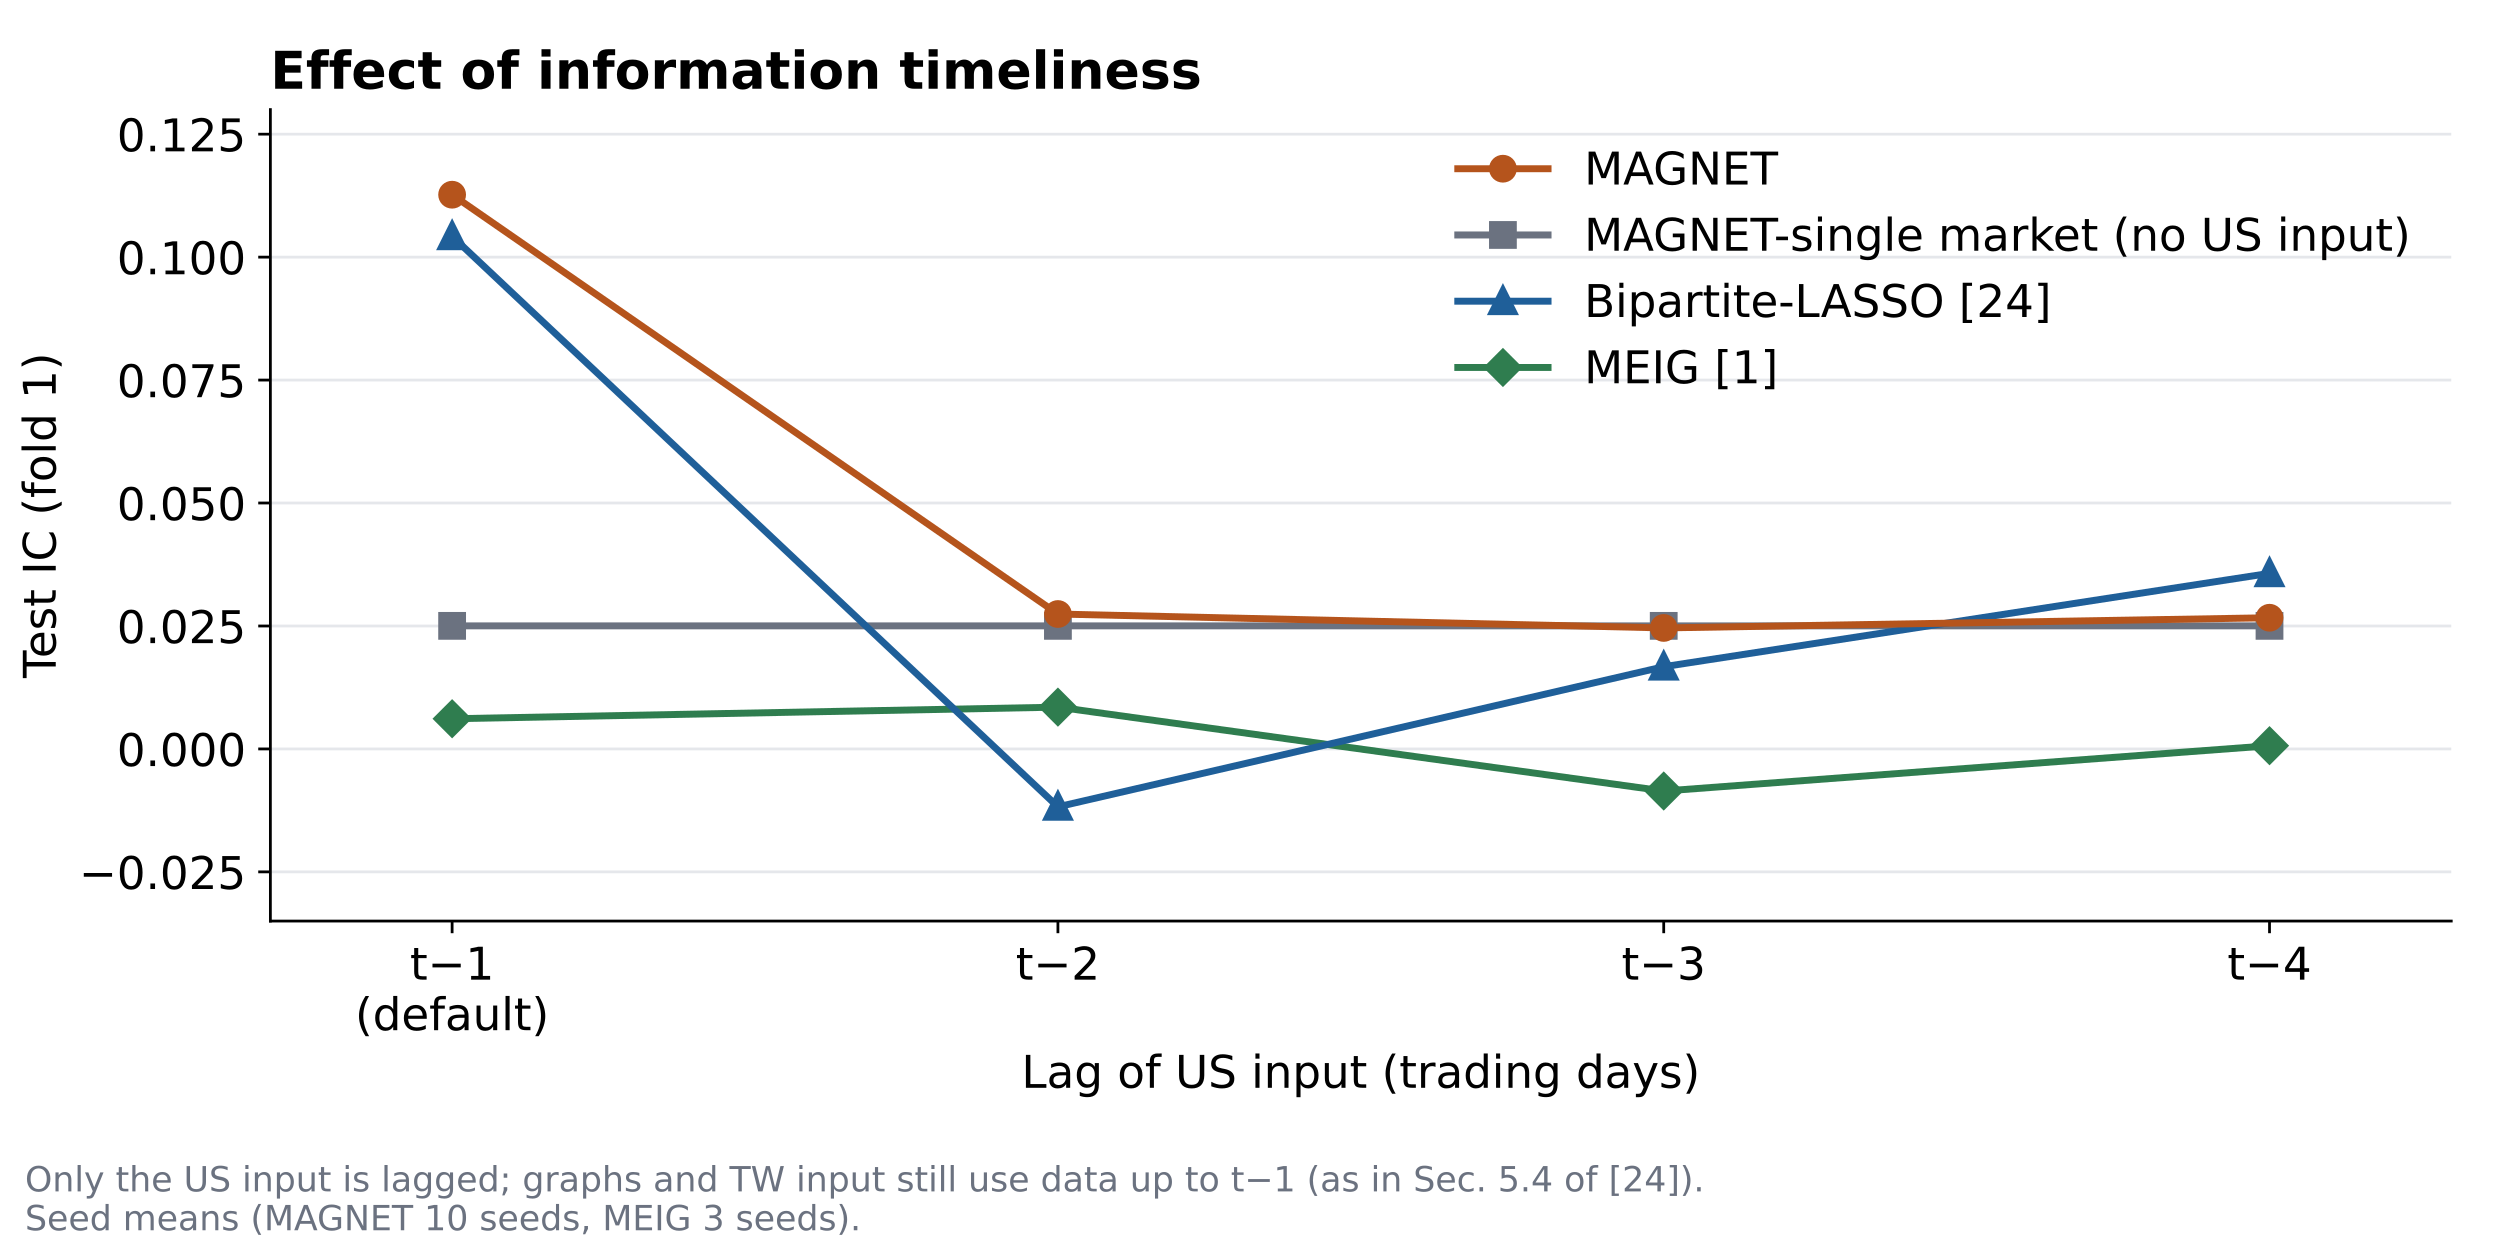
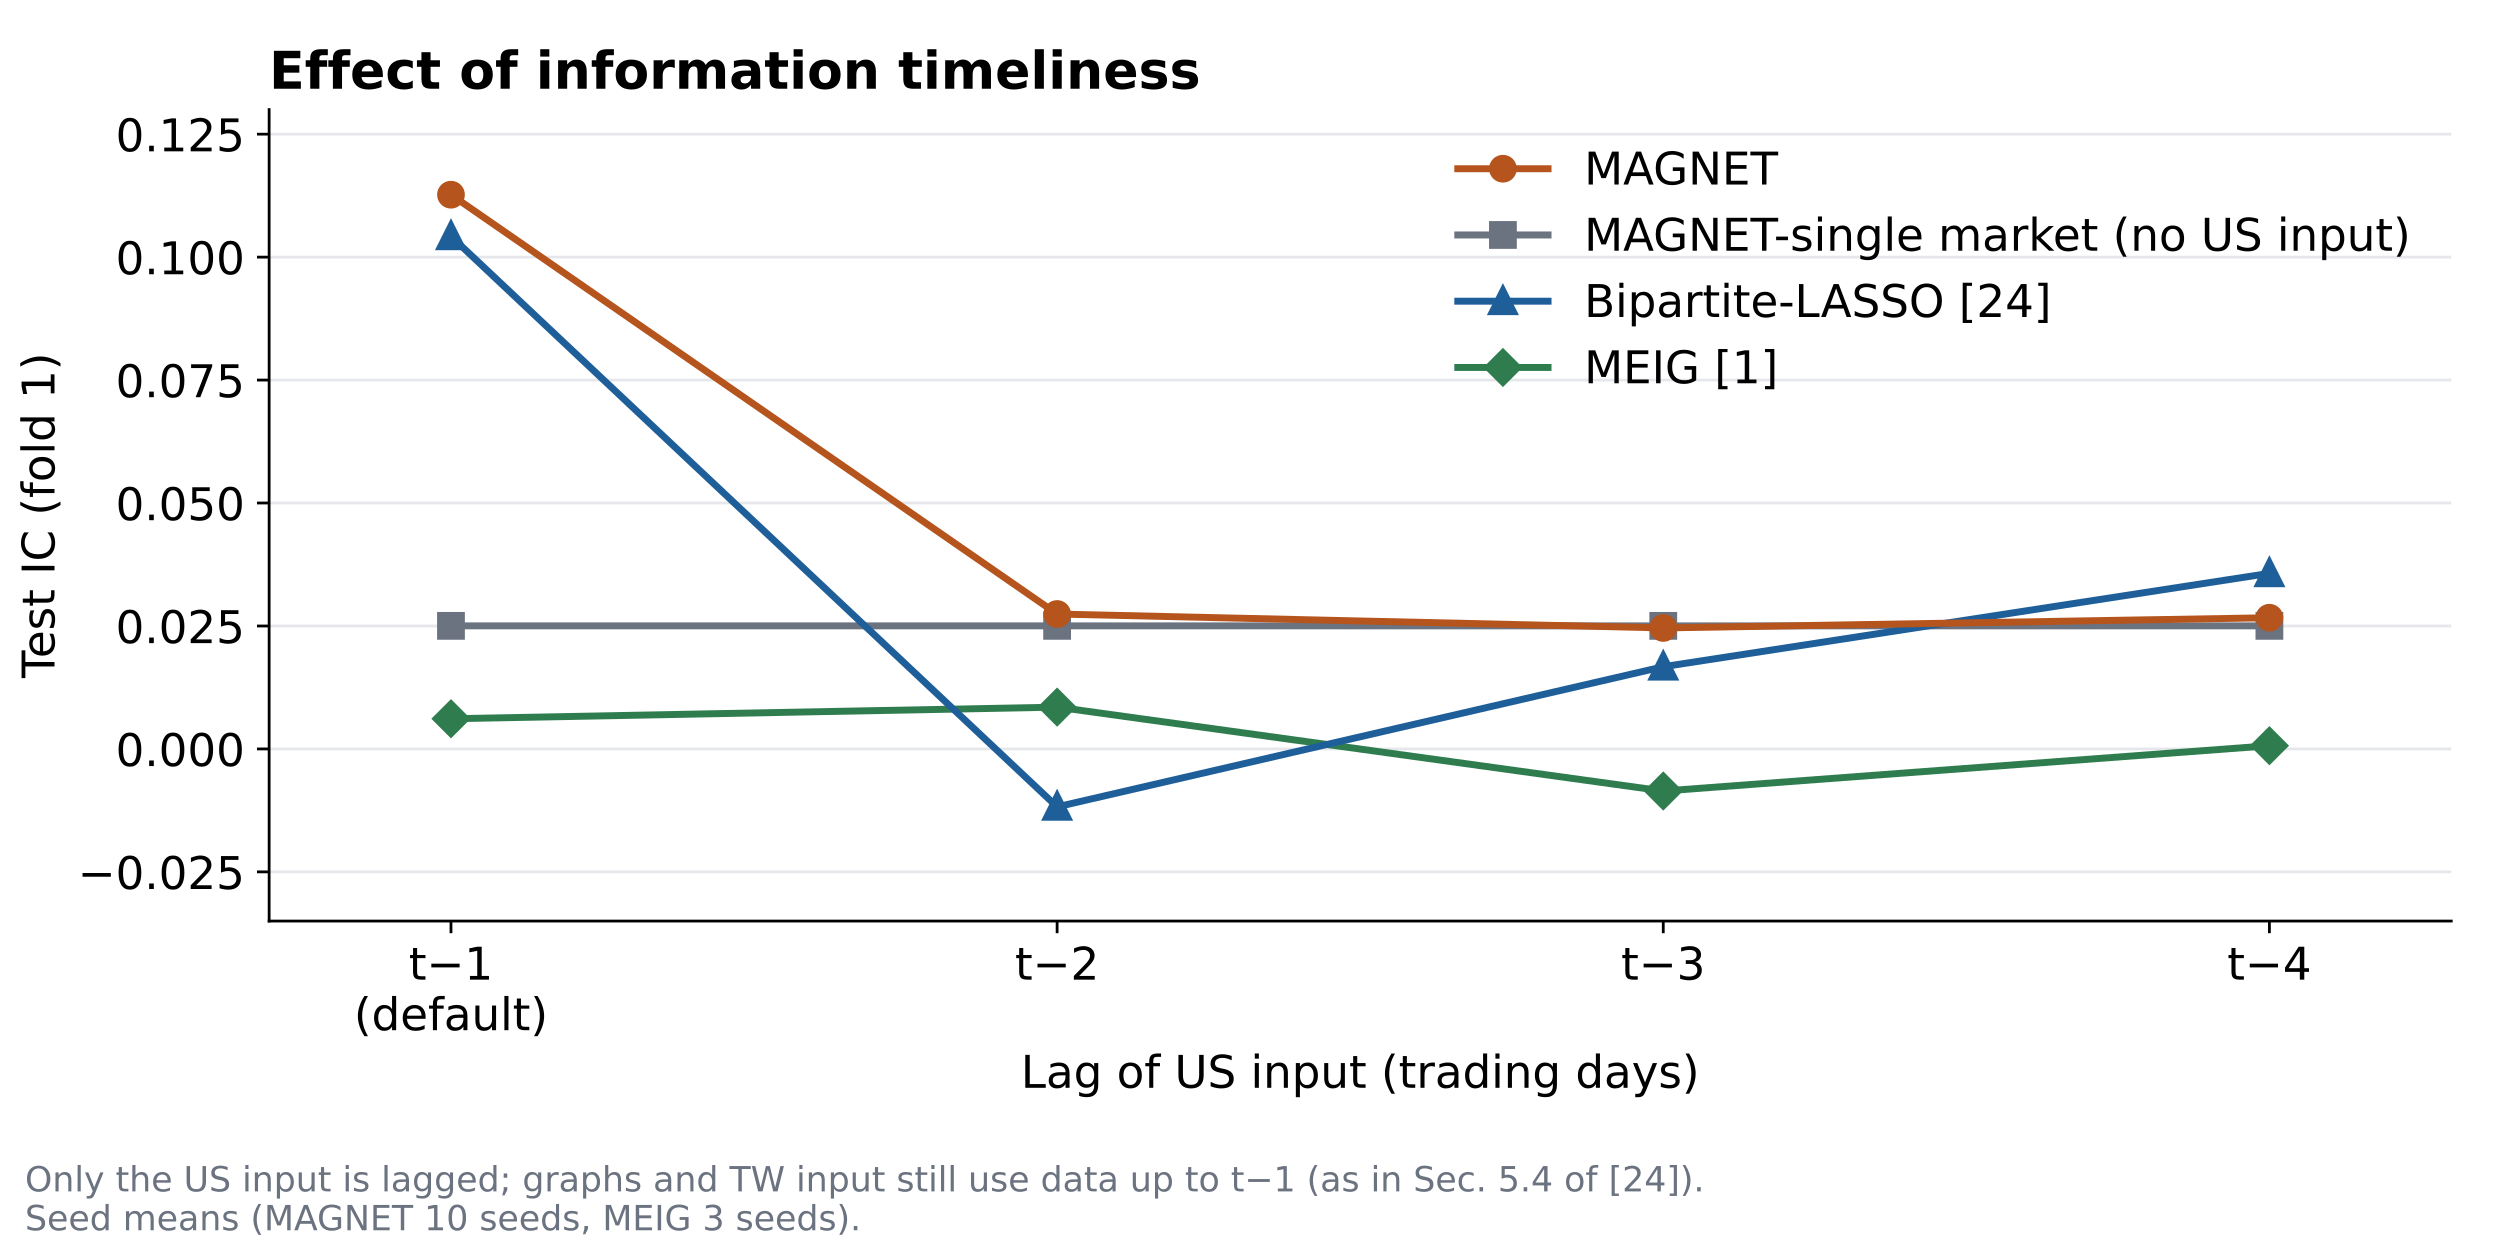
<svg xmlns="http://www.w3.org/2000/svg" xmlns:xlink="http://www.w3.org/1999/xlink" width="720pt" height="360pt" viewBox="0 0 720 360" version="1.1">
  <defs>
    <style type="text/css">*{stroke-linejoin: round; stroke-linecap: butt}</style>
  </defs>
  <g id="figure_1">
    <g id="patch_1">
      <path d="M 0 360  L 720 360  L 720 0  L 0 0  z " style="fill: #ffffff" />
    </g>
    <g id="axes_1">
      <g id="patch_2">
-         <path d="M 77.87 265.264  L 705.96 265.264  L 705.96 31.56  L 77.87 31.56  z " style="fill: #ffffff" />
+         <path d="M 77.51 265.264  L 705.96 265.264  L 705.96 31.56  L 77.51 31.56  z " style="fill: #ffffff" />
      </g>
      <g id="matplotlib.axis_1">
        <g id="xtick_1">
          <g id="line2d_1">
            <defs>
-               <path id="mc1489511c1" d="M 0 0  L 0 3.5  " style="stroke: #000000; stroke-width: 0.8" />
+               <path id="m50ebb2db4a" d="M 0 0  L 0 3.5  " style="stroke: #000000; stroke-width: 0.8" />
            </defs>
            <g>
-               <use xlink:href="#mc1489511c1" x="130.211" y="265.264" style="stroke: #000000; stroke-width: 0.8" />
+               <use xlink:href="#m50ebb2db4a" x="129.881" y="265.264" style="stroke: #000000; stroke-width: 0.8" />
            </g>
          </g>
          <g id="text_1">
-             <text style="font-size: 13px; font-family: 'DejaVu Sans'" transform="translate(118.0802 282.142)">t−1</text>
-             <text style="font-size: 13px; font-family: 'DejaVu Sans'" transform="translate(102.2679 296.6991)">(default)</text>
+             <text style="font-size: 13px; font-family: 'DejaVu Sans'" transform="translate(117.7502 282.142)">t−1</text>
+             <text style="font-size: 13px; font-family: 'DejaVu Sans'" transform="translate(101.9379 296.6991)">(default)</text>
          </g>
        </g>
        <g id="xtick_2">
          <g id="line2d_2">
            <g>
-               <use xlink:href="#mc1489511c1" x="304.68" y="265.264" style="stroke: #000000; stroke-width: 0.8" />
+               <use xlink:href="#m50ebb2db4a" x="304.45" y="265.264" style="stroke: #000000; stroke-width: 0.8" />
            </g>
          </g>
          <g id="text_2">
-             <text style="font-size: 13px; font-family: 'DejaVu Sans'; text-anchor: middle" x="304.68" y="282.142" transform="rotate(-0 304.6803 282.142)">t−2</text>
+             <text style="font-size: 13px; font-family: 'DejaVu Sans'; text-anchor: middle" x="304.45" y="282.142" transform="rotate(-0 304.4503 282.142)">t−2</text>
          </g>
        </g>
        <g id="xtick_3">
          <g id="line2d_3">
            <g>
-               <use xlink:href="#mc1489511c1" x="479.15" y="265.264" style="stroke: #000000; stroke-width: 0.8" />
+               <use xlink:href="#m50ebb2db4a" x="479.02" y="265.264" style="stroke: #000000; stroke-width: 0.8" />
            </g>
          </g>
          <g id="text_3">
-             <text style="font-size: 13px; font-family: 'DejaVu Sans'; text-anchor: middle" x="479.15" y="282.142" transform="rotate(-0 479.1497 282.142)">t−3</text>
+             <text style="font-size: 13px; font-family: 'DejaVu Sans'; text-anchor: middle" x="479.02" y="282.142" transform="rotate(-0 479.0197 282.142)">t−3</text>
          </g>
        </g>
        <g id="xtick_4">
          <g id="line2d_4">
            <g>
-               <use xlink:href="#mc1489511c1" x="653.619" y="265.264" style="stroke: #000000; stroke-width: 0.8" />
+               <use xlink:href="#m50ebb2db4a" x="653.589" y="265.264" style="stroke: #000000; stroke-width: 0.8" />
            </g>
          </g>
          <g id="text_4">
-             <text style="font-size: 13px; font-family: 'DejaVu Sans'; text-anchor: middle" x="653.619" y="282.142" transform="rotate(-0 653.6192 282.142)">t−4</text>
+             <text style="font-size: 13px; font-family: 'DejaVu Sans'; text-anchor: middle" x="653.589" y="282.142" transform="rotate(-0 653.5892 282.142)">t−4</text>
          </g>
        </g>
        <g id="text_5">
-           <text style="font-size: 13px; font-family: 'DejaVu Sans'; text-anchor: middle" x="391.915" y="313.281" transform="rotate(-0 391.915 313.2807)">Lag of US input (trading days)</text>
+           <text style="font-size: 13px; font-family: 'DejaVu Sans'; text-anchor: middle" x="391.735" y="313.281" transform="rotate(-0 391.735 313.2807)">Lag of US input (trading days)</text>
        </g>
      </g>
      <g id="matplotlib.axis_2">
        <g id="ytick_1">
          <g id="line2d_5">
-             <path d="M 77.87 251.1  L 705.96 251.1  " clip-path="url(#pfa7baa944f)" style="fill: none; stroke: #e5e7eb; stroke-width: 0.8; stroke-linecap: square" />
+             <path d="M 77.51 251.1  L 705.96 251.1  " clip-path="url(#p68382a0ff6)" style="fill: none; stroke: #e5e7eb; stroke-width: 0.8; stroke-linecap: square" />
          </g>
          <g id="line2d_6">
            <defs>
-               <path id="macea631ed1" d="M 0 0  L -3.5 0  " style="stroke: #000000; stroke-width: 0.8" />
+               <path id="m7479c6935c" d="M 0 0  L -3.5 0  " style="stroke: #000000; stroke-width: 0.8" />
            </defs>
            <g>
-               <use xlink:href="#macea631ed1" x="77.87" y="251.1" style="stroke: #000000; stroke-width: 0.8" />
+               <use xlink:href="#m7479c6935c" x="77.51" y="251.1" style="stroke: #000000; stroke-width: 0.8" />
            </g>
          </g>
          <g id="text_6">
-             <text style="font-size: 13px; font-family: 'DejaVu Sans'; text-anchor: end" x="70.87" y="256.039" transform="rotate(-0 70.87 256.0391)">−0.025</text>
+             <text style="font-size: 13px; font-family: 'DejaVu Sans'; text-anchor: end" x="70.51" y="256.039" transform="rotate(-0 70.51 256.0391)">−0.025</text>
          </g>
        </g>
        <g id="ytick_2">
          <g id="line2d_7">
-             <path d="M 77.87 215.69  L 705.96 215.69  " clip-path="url(#pfa7baa944f)" style="fill: none; stroke: #e5e7eb; stroke-width: 0.8; stroke-linecap: square" />
+             <path d="M 77.51 215.69  L 705.96 215.69  " clip-path="url(#p68382a0ff6)" style="fill: none; stroke: #e5e7eb; stroke-width: 0.8; stroke-linecap: square" />
          </g>
          <g id="line2d_8">
            <g>
-               <use xlink:href="#macea631ed1" x="77.87" y="215.69" style="stroke: #000000; stroke-width: 0.8" />
+               <use xlink:href="#m7479c6935c" x="77.51" y="215.69" style="stroke: #000000; stroke-width: 0.8" />
            </g>
          </g>
          <g id="text_7">
-             <text style="font-size: 13px; font-family: 'DejaVu Sans'; text-anchor: end" x="70.87" y="220.629" transform="rotate(-0 70.87 220.6294)">0.000</text>
+             <text style="font-size: 13px; font-family: 'DejaVu Sans'; text-anchor: end" x="70.51" y="220.629" transform="rotate(-0 70.51 220.6294)">0.000</text>
          </g>
        </g>
        <g id="ytick_3">
          <g id="line2d_9">
-             <path d="M 77.87 180.281  L 705.96 180.281  " clip-path="url(#pfa7baa944f)" style="fill: none; stroke: #e5e7eb; stroke-width: 0.8; stroke-linecap: square" />
+             <path d="M 77.51 180.281  L 705.96 180.281  " clip-path="url(#p68382a0ff6)" style="fill: none; stroke: #e5e7eb; stroke-width: 0.8; stroke-linecap: square" />
          </g>
          <g id="line2d_10">
            <g>
-               <use xlink:href="#macea631ed1" x="77.87" y="180.281" style="stroke: #000000; stroke-width: 0.8" />
+               <use xlink:href="#m7479c6935c" x="77.51" y="180.281" style="stroke: #000000; stroke-width: 0.8" />
            </g>
          </g>
          <g id="text_8">
-             <text style="font-size: 13px; font-family: 'DejaVu Sans'; text-anchor: end" x="70.87" y="185.22" transform="rotate(-0 70.87 185.2197)">0.025</text>
+             <text style="font-size: 13px; font-family: 'DejaVu Sans'; text-anchor: end" x="70.51" y="185.22" transform="rotate(-0 70.51 185.2197)">0.025</text>
          </g>
        </g>
        <g id="ytick_4">
          <g id="line2d_11">
-             <path d="M 77.87 144.871  L 705.96 144.871  " clip-path="url(#pfa7baa944f)" style="fill: none; stroke: #e5e7eb; stroke-width: 0.8; stroke-linecap: square" />
+             <path d="M 77.51 144.871  L 705.96 144.871  " clip-path="url(#p68382a0ff6)" style="fill: none; stroke: #e5e7eb; stroke-width: 0.8; stroke-linecap: square" />
          </g>
          <g id="line2d_12">
            <g>
-               <use xlink:href="#macea631ed1" x="77.87" y="144.871" style="stroke: #000000; stroke-width: 0.8" />
+               <use xlink:href="#m7479c6935c" x="77.51" y="144.871" style="stroke: #000000; stroke-width: 0.8" />
            </g>
          </g>
          <g id="text_9">
-             <text style="font-size: 13px; font-family: 'DejaVu Sans'; text-anchor: end" x="70.87" y="149.81" transform="rotate(-0 70.87 149.81)">0.050</text>
+             <text style="font-size: 13px; font-family: 'DejaVu Sans'; text-anchor: end" x="70.51" y="149.81" transform="rotate(-0 70.51 149.81)">0.050</text>
          </g>
        </g>
        <g id="ytick_5">
          <g id="line2d_13">
-             <path d="M 77.87 109.461  L 705.96 109.461  " clip-path="url(#pfa7baa944f)" style="fill: none; stroke: #e5e7eb; stroke-width: 0.8; stroke-linecap: square" />
+             <path d="M 77.51 109.461  L 705.96 109.461  " clip-path="url(#p68382a0ff6)" style="fill: none; stroke: #e5e7eb; stroke-width: 0.8; stroke-linecap: square" />
          </g>
          <g id="line2d_14">
            <g>
-               <use xlink:href="#macea631ed1" x="77.87" y="109.461" style="stroke: #000000; stroke-width: 0.8" />
+               <use xlink:href="#m7479c6935c" x="77.51" y="109.461" style="stroke: #000000; stroke-width: 0.8" />
            </g>
          </g>
          <g id="text_10">
-             <text style="font-size: 13px; font-family: 'DejaVu Sans'; text-anchor: end" x="70.87" y="114.4" transform="rotate(-0 70.87 114.4003)">0.075</text>
+             <text style="font-size: 13px; font-family: 'DejaVu Sans'; text-anchor: end" x="70.51" y="114.4" transform="rotate(-0 70.51 114.4003)">0.075</text>
          </g>
        </g>
        <g id="ytick_6">
          <g id="line2d_15">
-             <path d="M 77.87 74.052  L 705.96 74.052  " clip-path="url(#pfa7baa944f)" style="fill: none; stroke: #e5e7eb; stroke-width: 0.8; stroke-linecap: square" />
+             <path d="M 77.51 74.052  L 705.96 74.052  " clip-path="url(#p68382a0ff6)" style="fill: none; stroke: #e5e7eb; stroke-width: 0.8; stroke-linecap: square" />
          </g>
          <g id="line2d_16">
            <g>
-               <use xlink:href="#macea631ed1" x="77.87" y="74.052" style="stroke: #000000; stroke-width: 0.8" />
+               <use xlink:href="#m7479c6935c" x="77.51" y="74.052" style="stroke: #000000; stroke-width: 0.8" />
            </g>
          </g>
          <g id="text_11">
-             <text style="font-size: 13px; font-family: 'DejaVu Sans'; text-anchor: end" x="70.87" y="78.991" transform="rotate(-0 70.87 78.99062)">0.100</text>
+             <text style="font-size: 13px; font-family: 'DejaVu Sans'; text-anchor: end" x="70.51" y="78.991" transform="rotate(-0 70.51 78.99062)">0.100</text>
          </g>
        </g>
        <g id="ytick_7">
          <g id="line2d_17">
-             <path d="M 77.87 38.642  L 705.96 38.642  " clip-path="url(#pfa7baa944f)" style="fill: none; stroke: #e5e7eb; stroke-width: 0.8; stroke-linecap: square" />
+             <path d="M 77.51 38.642  L 705.96 38.642  " clip-path="url(#p68382a0ff6)" style="fill: none; stroke: #e5e7eb; stroke-width: 0.8; stroke-linecap: square" />
          </g>
          <g id="line2d_18">
            <g>
-               <use xlink:href="#macea631ed1" x="77.87" y="38.642" style="stroke: #000000; stroke-width: 0.8" />
+               <use xlink:href="#m7479c6935c" x="77.51" y="38.642" style="stroke: #000000; stroke-width: 0.8" />
            </g>
          </g>
          <g id="text_12">
-             <text style="font-size: 13px; font-family: 'DejaVu Sans'; text-anchor: end" x="70.87" y="43.581" transform="rotate(-0 70.87 43.58092)">0.125</text>
+             <text style="font-size: 13px; font-family: 'DejaVu Sans'; text-anchor: end" x="70.51" y="43.581" transform="rotate(-0 70.51 43.58092)">0.125</text>
          </g>
        </g>
        <g id="text_13">
-           <text style="font-size: 13px; font-family: 'DejaVu Sans'; text-anchor: middle" x="16.056" y="148.412" transform="rotate(-90 16.05625 148.412)">Test IC (fold 1)</text>
+           <text style="font-size: 13px; font-family: 'DejaVu Sans'; text-anchor: middle" x="15.696" y="148.412" transform="rotate(-90 15.69625 148.412)">Test IC (fold 1)</text>
        </g>
      </g>
      <g id="line2d_19">
-         <path d="M 130.211 180.247  L 304.68 180.247  L 479.15 180.247  L 653.619 180.247  " clip-path="url(#pfa7baa944f)" style="fill: none; stroke: #6b7280; stroke-width: 2; stroke-linecap: square" />
-         <defs>
-           <path id="mc9e5d0f7e5" d="M -3 3  L 3 3  L 3 -3  L -3 -3  z " style="stroke: #6b7280; stroke-width: 2; stroke-linejoin: miter" />
-         </defs>
-         <g clip-path="url(#pfa7baa944f)">
-           <use xlink:href="#mc9e5d0f7e5" x="130.211" y="180.247" style="fill: #6b7280; stroke: #6b7280; stroke-width: 2; stroke-linejoin: miter" />
-           <use xlink:href="#mc9e5d0f7e5" x="304.68" y="180.247" style="fill: #6b7280; stroke: #6b7280; stroke-width: 2; stroke-linejoin: miter" />
-           <use xlink:href="#mc9e5d0f7e5" x="479.15" y="180.247" style="fill: #6b7280; stroke: #6b7280; stroke-width: 2; stroke-linejoin: miter" />
-           <use xlink:href="#mc9e5d0f7e5" x="653.619" y="180.247" style="fill: #6b7280; stroke: #6b7280; stroke-width: 2; stroke-linejoin: miter" />
+         <path d="M 129.881 180.247  L 304.45 180.247  L 479.02 180.247  L 653.589 180.247  " clip-path="url(#p68382a0ff6)" style="fill: none; stroke: #6b7280; stroke-width: 2; stroke-linecap: square" />
+         <defs>
+           <path id="m5bfbae07f7" d="M -3 3  L 3 3  L 3 -3  L -3 -3  z " style="stroke: #6b7280; stroke-width: 2; stroke-linejoin: miter" />
+         </defs>
+         <g clip-path="url(#p68382a0ff6)">
+           <use xlink:href="#m5bfbae07f7" x="129.881" y="180.247" style="fill: #6b7280; stroke: #6b7280; stroke-width: 2; stroke-linejoin: miter" />
+           <use xlink:href="#m5bfbae07f7" x="304.45" y="180.247" style="fill: #6b7280; stroke: #6b7280; stroke-width: 2; stroke-linejoin: miter" />
+           <use xlink:href="#m5bfbae07f7" x="479.02" y="180.247" style="fill: #6b7280; stroke: #6b7280; stroke-width: 2; stroke-linejoin: miter" />
+           <use xlink:href="#m5bfbae07f7" x="653.589" y="180.247" style="fill: #6b7280; stroke: #6b7280; stroke-width: 2; stroke-linejoin: miter" />
        </g>
      </g>
      <g id="patch_3">
-         <path d="M 77.87 265.264  L 77.87 31.56  " style="fill: none; stroke: #000000; stroke-width: 0.8; stroke-linejoin: miter; stroke-linecap: square" />
+         <path d="M 77.51 265.264  L 77.51 31.56  " style="fill: none; stroke: #000000; stroke-width: 0.8; stroke-linejoin: miter; stroke-linecap: square" />
      </g>
      <g id="patch_4">
-         <path d="M 77.87 265.264  L 705.96 265.264  " style="fill: none; stroke: #000000; stroke-width: 0.8; stroke-linejoin: miter; stroke-linecap: square" />
+         <path d="M 77.51 265.264  L 705.96 265.264  " style="fill: none; stroke: #000000; stroke-width: 0.8; stroke-linejoin: miter; stroke-linecap: square" />
      </g>
      <g id="line2d_20">
-         <path d="M 130.211 206.998  L 304.68 203.651  L 479.15 227.812  L 653.619 214.76  " clip-path="url(#pfa7baa944f)" style="fill: none; stroke: #2f7d4f; stroke-width: 2; stroke-linecap: square" />
-         <defs>
-           <path id="m229d347333" d="M -0 4.243  L 4.243 0  L 0 -4.243  L -4.243 -0  z " style="stroke: #2f7d4f; stroke-width: 2; stroke-linejoin: miter" />
-         </defs>
-         <g clip-path="url(#pfa7baa944f)">
-           <use xlink:href="#m229d347333" x="130.211" y="206.998" style="fill: #2f7d4f; stroke: #2f7d4f; stroke-width: 2; stroke-linejoin: miter" />
-           <use xlink:href="#m229d347333" x="304.68" y="203.651" style="fill: #2f7d4f; stroke: #2f7d4f; stroke-width: 2; stroke-linejoin: miter" />
-           <use xlink:href="#m229d347333" x="479.15" y="227.812" style="fill: #2f7d4f; stroke: #2f7d4f; stroke-width: 2; stroke-linejoin: miter" />
-           <use xlink:href="#m229d347333" x="653.619" y="214.76" style="fill: #2f7d4f; stroke: #2f7d4f; stroke-width: 2; stroke-linejoin: miter" />
+         <path d="M 129.881 206.998  L 304.45 203.651  L 479.02 227.812  L 653.589 214.76  " clip-path="url(#p68382a0ff6)" style="fill: none; stroke: #2f7d4f; stroke-width: 2; stroke-linecap: square" />
+         <defs>
+           <path id="m63bd809eed" d="M -0 4.243  L 4.243 0  L 0 -4.243  L -4.243 -0  z " style="stroke: #2f7d4f; stroke-width: 2; stroke-linejoin: miter" />
+         </defs>
+         <g clip-path="url(#p68382a0ff6)">
+           <use xlink:href="#m63bd809eed" x="129.881" y="206.998" style="fill: #2f7d4f; stroke: #2f7d4f; stroke-width: 2; stroke-linejoin: miter" />
+           <use xlink:href="#m63bd809eed" x="304.45" y="203.651" style="fill: #2f7d4f; stroke: #2f7d4f; stroke-width: 2; stroke-linejoin: miter" />
+           <use xlink:href="#m63bd809eed" x="479.02" y="227.812" style="fill: #2f7d4f; stroke: #2f7d4f; stroke-width: 2; stroke-linejoin: miter" />
+           <use xlink:href="#m63bd809eed" x="653.589" y="214.76" style="fill: #2f7d4f; stroke: #2f7d4f; stroke-width: 2; stroke-linejoin: miter" />
        </g>
      </g>
      <g id="text_14">
-         <text style="font-weight: 700; font-size: 15px; font-family: 'DejaVu Sans'; text-anchor: start" x="77.87" y="25.56" transform="rotate(-0 77.87 25.56)">Effect of information timeliness</text>
+         <text style="font-weight: 700; font-size: 15px; font-family: 'DejaVu Sans'; text-anchor: start" x="77.51" y="25.56" transform="rotate(-0 77.51 25.56)">Effect of information timeliness</text>
      </g>
      <g id="line2d_21">
-         <path d="M 130.211 68.057  L 304.68 232.365  L 479.15 192.01  L 653.619 165.119  " clip-path="url(#pfa7baa944f)" style="fill: none; stroke: #1f5f99; stroke-width: 2; stroke-linecap: square" />
-         <defs>
-           <path id="m5939e030f9" d="M 0 -3  L -3 3  L 3 3  z " style="stroke: #1f5f99; stroke-width: 2; stroke-linejoin: miter" />
-         </defs>
-         <g clip-path="url(#pfa7baa944f)">
-           <use xlink:href="#m5939e030f9" x="130.211" y="68.057" style="fill: #1f5f99; stroke: #1f5f99; stroke-width: 2; stroke-linejoin: miter" />
-           <use xlink:href="#m5939e030f9" x="304.68" y="232.365" style="fill: #1f5f99; stroke: #1f5f99; stroke-width: 2; stroke-linejoin: miter" />
-           <use xlink:href="#m5939e030f9" x="479.15" y="192.01" style="fill: #1f5f99; stroke: #1f5f99; stroke-width: 2; stroke-linejoin: miter" />
-           <use xlink:href="#m5939e030f9" x="653.619" y="165.119" style="fill: #1f5f99; stroke: #1f5f99; stroke-width: 2; stroke-linejoin: miter" />
+         <path d="M 129.881 68.057  L 304.45 232.365  L 479.02 192.01  L 653.589 165.119  " clip-path="url(#p68382a0ff6)" style="fill: none; stroke: #1f5f99; stroke-width: 2; stroke-linecap: square" />
+         <defs>
+           <path id="mc82824b0e4" d="M 0 -3  L -3 3  L 3 3  z " style="stroke: #1f5f99; stroke-width: 2; stroke-linejoin: miter" />
+         </defs>
+         <g clip-path="url(#p68382a0ff6)">
+           <use xlink:href="#mc82824b0e4" x="129.881" y="68.057" style="fill: #1f5f99; stroke: #1f5f99; stroke-width: 2; stroke-linejoin: miter" />
+           <use xlink:href="#mc82824b0e4" x="304.45" y="232.365" style="fill: #1f5f99; stroke: #1f5f99; stroke-width: 2; stroke-linejoin: miter" />
+           <use xlink:href="#mc82824b0e4" x="479.02" y="192.01" style="fill: #1f5f99; stroke: #1f5f99; stroke-width: 2; stroke-linejoin: miter" />
+           <use xlink:href="#mc82824b0e4" x="653.589" y="165.119" style="fill: #1f5f99; stroke: #1f5f99; stroke-width: 2; stroke-linejoin: miter" />
        </g>
      </g>
      <g id="line2d_22">
-         <path d="M 130.211 56.075  L 304.68 176.837  L 479.15 180.847  L 653.619 177.909  " clip-path="url(#pfa7baa944f)" style="fill: none; stroke: #b5541c; stroke-width: 2; stroke-linecap: square" />
-         <defs>
-           <path id="m9f9cf1e5f9" d="M 0 3  C 0.796 3 1.559 2.684 2.121 2.121  C 2.684 1.559 3 0.796 3 0  C 3 -0.796 2.684 -1.559 2.121 -2.121  C 1.559 -2.684 0.796 -3 0 -3  C -0.796 -3 -1.559 -2.684 -2.121 -2.121  C -2.684 -1.559 -3 -0.796 -3 0  C -3 0.796 -2.684 1.559 -2.121 2.121  C -1.559 2.684 -0.796 3 0 3  z " style="stroke: #b5541c; stroke-width: 2" />
-         </defs>
-         <g clip-path="url(#pfa7baa944f)">
-           <use xlink:href="#m9f9cf1e5f9" x="130.211" y="56.075" style="fill: #b5541c; stroke: #b5541c; stroke-width: 2" />
-           <use xlink:href="#m9f9cf1e5f9" x="304.68" y="176.837" style="fill: #b5541c; stroke: #b5541c; stroke-width: 2" />
-           <use xlink:href="#m9f9cf1e5f9" x="479.15" y="180.847" style="fill: #b5541c; stroke: #b5541c; stroke-width: 2" />
-           <use xlink:href="#m9f9cf1e5f9" x="653.619" y="177.909" style="fill: #b5541c; stroke: #b5541c; stroke-width: 2" />
+         <path d="M 129.881 56.075  L 304.45 176.837  L 479.02 180.847  L 653.589 177.909  " clip-path="url(#p68382a0ff6)" style="fill: none; stroke: #b5541c; stroke-width: 2; stroke-linecap: square" />
+         <defs>
+           <path id="m744c1dfeb9" d="M 0 3  C 0.796 3 1.559 2.684 2.121 2.121  C 2.684 1.559 3 0.796 3 0  C 3 -0.796 2.684 -1.559 2.121 -2.121  C 1.559 -2.684 0.796 -3 0 -3  C -0.796 -3 -1.559 -2.684 -2.121 -2.121  C -2.684 -1.559 -3 -0.796 -3 0  C -3 0.796 -2.684 1.559 -2.121 2.121  C -1.559 2.684 -0.796 3 0 3  z " style="stroke: #b5541c; stroke-width: 2" />
+         </defs>
+         <g clip-path="url(#p68382a0ff6)">
+           <use xlink:href="#m744c1dfeb9" x="129.881" y="56.075" style="fill: #b5541c; stroke: #b5541c; stroke-width: 2" />
+           <use xlink:href="#m744c1dfeb9" x="304.45" y="176.837" style="fill: #b5541c; stroke: #b5541c; stroke-width: 2" />
+           <use xlink:href="#m744c1dfeb9" x="479.02" y="180.847" style="fill: #b5541c; stroke: #b5541c; stroke-width: 2" />
+           <use xlink:href="#m744c1dfeb9" x="653.589" y="177.909" style="fill: #b5541c; stroke: #b5541c; stroke-width: 2" />
        </g>
      </g>
      <g id="legend_1">
        <g id="line2d_23">
          <path d="M 419.84 48.588  L 432.84 48.588  L 445.84 48.588  " style="fill: none; stroke: #b5541c; stroke-width: 2; stroke-linecap: square" />
          <g>
-             <use xlink:href="#m9f9cf1e5f9" x="432.84" y="48.588" style="fill: #b5541c; stroke: #b5541c; stroke-width: 2" />
+             <use xlink:href="#m744c1dfeb9" x="432.84" y="48.588" style="fill: #b5541c; stroke: #b5541c; stroke-width: 2" />
          </g>
        </g>
        <g id="text_15">
          <text style="font-size: 13px; font-family: 'DejaVu Sans'; text-anchor: start" x="456.24" y="53.138" transform="rotate(-0 456.2402 53.13797)">MAGNET</text>
        </g>
        <g id="line2d_24">
          <path d="M 419.84 67.67  L 432.84 67.67  L 445.84 67.67  " style="fill: none; stroke: #6b7280; stroke-width: 2; stroke-linecap: square" />
          <g>
-             <use xlink:href="#mc9e5d0f7e5" x="432.84" y="67.67" style="fill: #6b7280; stroke: #6b7280; stroke-width: 2; stroke-linejoin: miter" />
+             <use xlink:href="#m5bfbae07f7" x="432.84" y="67.67" style="fill: #6b7280; stroke: #6b7280; stroke-width: 2; stroke-linejoin: miter" />
          </g>
        </g>
        <g id="text_16">
          <text style="font-size: 13px; font-family: 'DejaVu Sans'; text-anchor: start" x="456.24" y="72.22" transform="rotate(-0 456.2402 72.21953)">MAGNET-single market (no US input)</text>
        </g>
        <g id="line2d_25">
          <path d="M 419.84 86.751  L 432.84 86.751  L 445.84 86.751  " style="fill: none; stroke: #1f5f99; stroke-width: 2; stroke-linecap: square" />
          <g>
-             <use xlink:href="#m5939e030f9" x="432.84" y="86.751" style="fill: #1f5f99; stroke: #1f5f99; stroke-width: 2; stroke-linejoin: miter" />
+             <use xlink:href="#mc82824b0e4" x="432.84" y="86.751" style="fill: #1f5f99; stroke: #1f5f99; stroke-width: 2; stroke-linejoin: miter" />
          </g>
        </g>
        <g id="text_17">
          <text style="font-size: 13px; font-family: 'DejaVu Sans'; text-anchor: start" x="456.24" y="91.301" transform="rotate(-0 456.2402 91.30109)">Bipartite-LASSO [24]</text>
        </g>
        <g id="line2d_26">
          <path d="M 419.84 105.833  L 432.84 105.833  L 445.84 105.833  " style="fill: none; stroke: #2f7d4f; stroke-width: 2; stroke-linecap: square" />
          <g>
-             <use xlink:href="#m229d347333" x="432.84" y="105.833" style="fill: #2f7d4f; stroke: #2f7d4f; stroke-width: 2; stroke-linejoin: miter" />
+             <use xlink:href="#m63bd809eed" x="432.84" y="105.833" style="fill: #2f7d4f; stroke: #2f7d4f; stroke-width: 2; stroke-linejoin: miter" />
          </g>
        </g>
        <g id="text_18">
          <text style="font-size: 13px; font-family: 'DejaVu Sans'; text-anchor: start" x="456.24" y="110.383" transform="rotate(-0 456.2402 110.3827)">MEIG [1]</text>
        </g>
      </g>
    </g>
    <g id="text_19">
      <text style="font-size: 10px; font-family: 'DejaVu Sans'; fill: #6b7280" transform="translate(7.2 343.1225)">Only the US input is lagged; graphs and TW input still use data up to t−1 (as in Sec. 5.4 of [24]).</text>
      <text style="font-size: 10px; font-family: 'DejaVu Sans'; fill: #6b7280" transform="translate(7.2 354.3203)">Seed means (MAGNET 10 seeds, MEIG 3 seeds).</text>
    </g>
  </g>
  <defs>
-     <clipPath id="pfa7baa944f">
-       <rect x="77.87" y="31.56" width="628.09" height="233.704" />
+     <clipPath id="p68382a0ff6">
+       <rect x="77.51" y="31.56" width="628.45" height="233.704" />
    </clipPath>
  </defs>
</svg>
